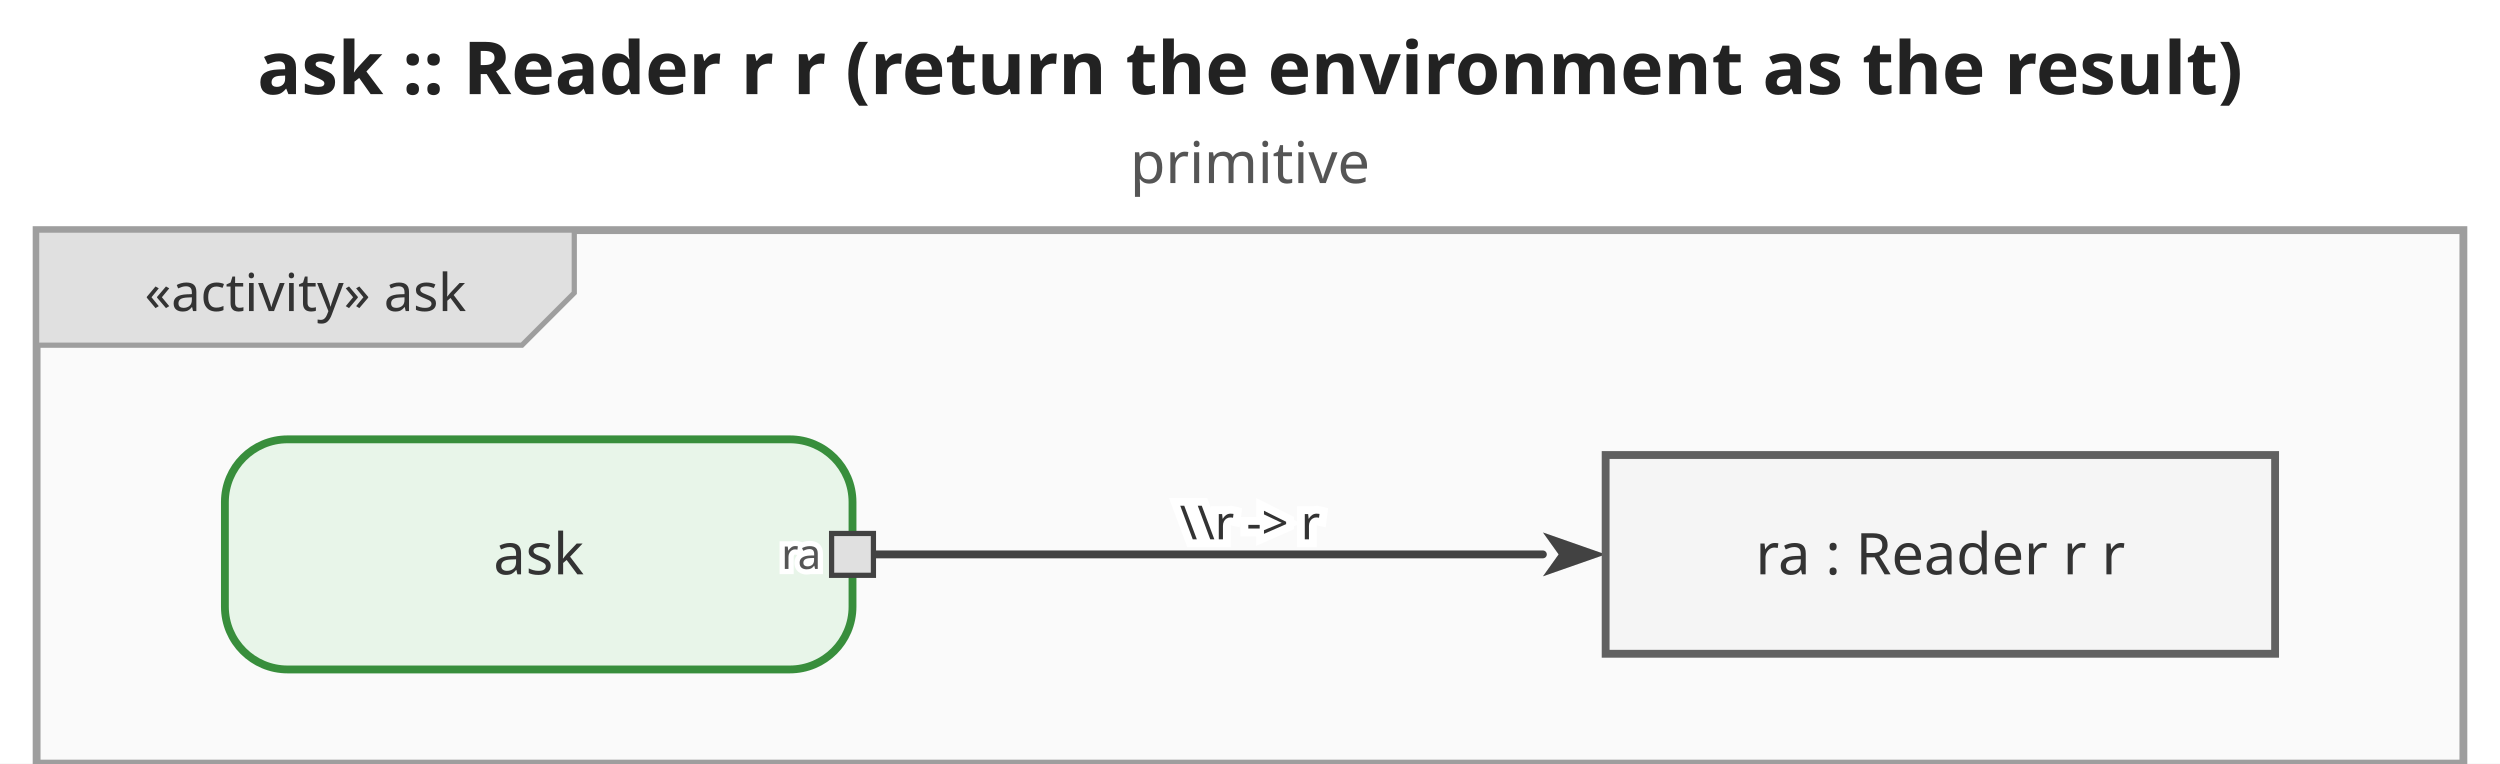
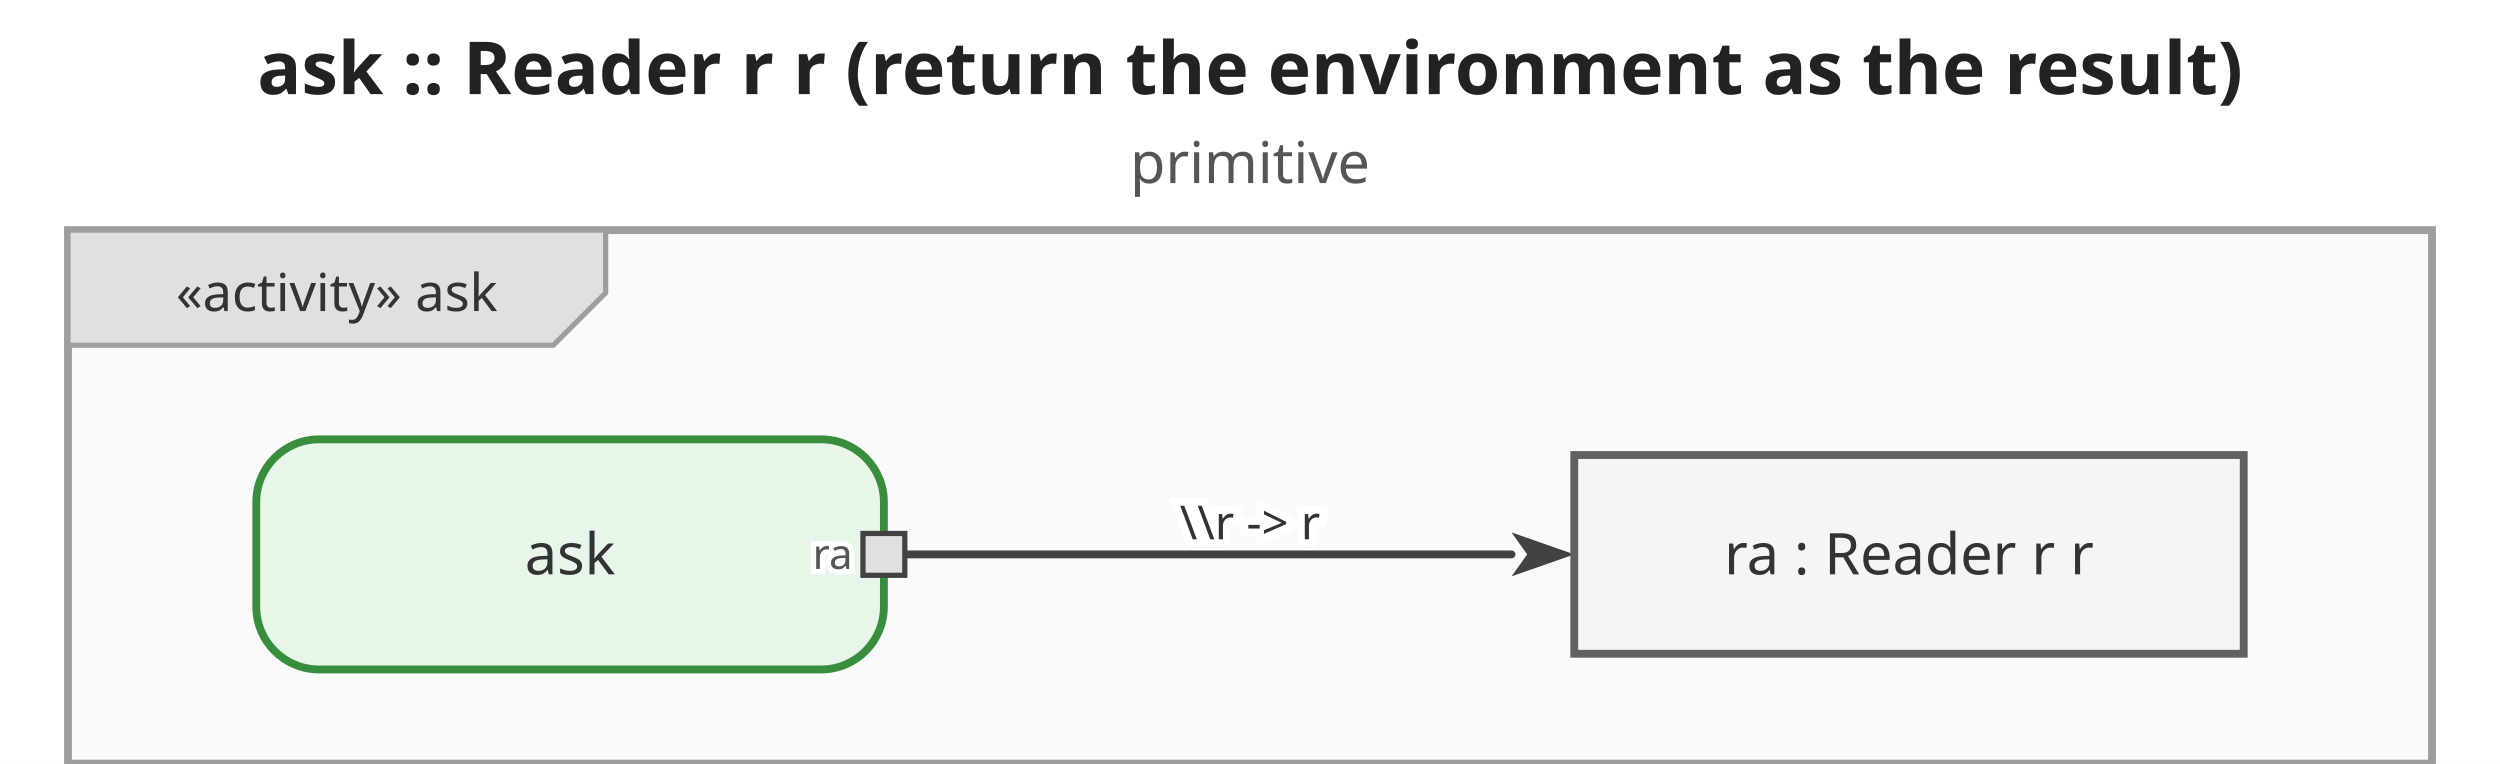
<svg xmlns="http://www.w3.org/2000/svg" viewBox="0 0 478 146" width="478" height="146">
  <defs>
    <marker id="arrowFilled" viewBox="0 0 10 10" refX="0" refY="5" markerWidth="8" markerHeight="8" orient="auto-start-reverse">
      <path d="M0,1.5 L10,5 L0,8.5 L2.5,5 Z" fill="#424242" />
    </marker>
    <marker id="arrowOpen" viewBox="0 0 10 10" refX="0" refY="5" markerWidth="8" markerHeight="8" orient="auto-start-reverse">
      <path d="M0,1.5 L10,5 L0,8.5" fill="none" stroke="#424242" stroke-width="1.25" />
    </marker>
    <marker id="arrowHof" viewBox="0 0 10 10" refX="0" refY="5" markerWidth="8" markerHeight="8" orient="auto-start-reverse">
      <path d="M0,1.5 L10,5 L0,8.5 L2.5,5 Z" fill="#00796b" />
    </marker>
  </defs>
  <rect width="478" height="146" fill="white" />
  <text x="239" y="18" text-anchor="middle" font-size="14" font-weight="bold" font-family="sans-serif" fill="#222">ask :: Reader r r   (return the environment as the result)</text>
  <text x="239" y="35" text-anchor="middle" font-size="11" font-weight="normal" font-family="sans-serif" fill="#555">primitive</text>
-   <g transform="translate(7,44)">
-     <rect x="0" y="0" width="464" height="102" fill="#fafafa" stroke="#9e9e9e" stroke-width="1.5" />
+   <g transform="translate(13,44)">
+     <rect x="0" y="0" width="452" height="102" fill="#fafafa" stroke="#9e9e9e" stroke-width="1.5" />
    <g class="diagram-frame-tab tab-activity">
      <path d="M0,0 L102.8,0 L102.8,12 L92.8,22 L0,22 Z" fill="#e0e0e0" stroke="#9e9e9e" stroke-width="1" />
      <text x="51.4" y="12" text-anchor="middle" font-size="10" font-family="sans-serif" dominant-baseline="middle" fill="#333">«activity» ask</text>
    </g>
    <g class="edge">
-       <path d="M160.0,62.0 L288.0,62.0" fill="none" stroke="#424242" stroke-width="1.5" stroke-linejoin="round" stroke-linecap="round" marker-end="url(#arrowFilled)" />
-       <text x="232" y="56" text-anchor="middle" dominant-baseline="middle" font-size="9" font-family="sans-serif" fill="#333" stroke="white" stroke-width="3" paint-order="stroke fill">\\r -&gt; r</text>
+       <path d="M160.0,62.0 L276.0,62.0" fill="none" stroke="#424242" stroke-width="1.5" stroke-linejoin="round" stroke-linecap="round" marker-end="url(#arrowFilled)" />
+       <text x="226" y="56" text-anchor="middle" dominant-baseline="middle" font-size="9" font-family="sans-serif" fill="#333" stroke="white" stroke-width="3" paint-order="stroke fill">\\r -&gt; r</text>
    </g>
    <g class="action-node">
      <rect x="36" y="40" width="120" height="44" rx="12" fill="#e8f5e9" stroke="#388e3c" stroke-width="1.5" />
      <text class="action-label" x="96" y="62" text-anchor="middle" font-size="11" font-family="sans-serif" dominant-baseline="middle" fill="#333">ask</text>
      <g class="pin pin-out">
        <rect x="152" y="58" width="8" height="8" fill="#e0e0e0" stroke="#424242" stroke-width="1" />
        <text x="150" y="62" text-anchor="end" font-size="8" font-family="sans-serif" dominant-baseline="middle" fill="#555" stroke="white" stroke-width="2" paint-order="stroke fill">ra</text>
      </g>
    </g>
    <g class="object-node">
-       <rect x="300" y="43" width="128" height="38" fill="#f5f5f5" stroke="#616161" stroke-width="1.5" />
-       <text x="364" y="62" text-anchor="middle" font-size="11" font-family="sans-serif" dominant-baseline="middle" fill="#333">ra : Reader r r</text>
+       <rect x="288" y="43" width="128" height="38" fill="#f5f5f5" stroke="#616161" stroke-width="1.5" />
+       <text x="352" y="62" text-anchor="middle" font-size="11" font-family="sans-serif" dominant-baseline="middle" fill="#333">ra : Reader r r</text>
    </g>
  </g>
</svg>
